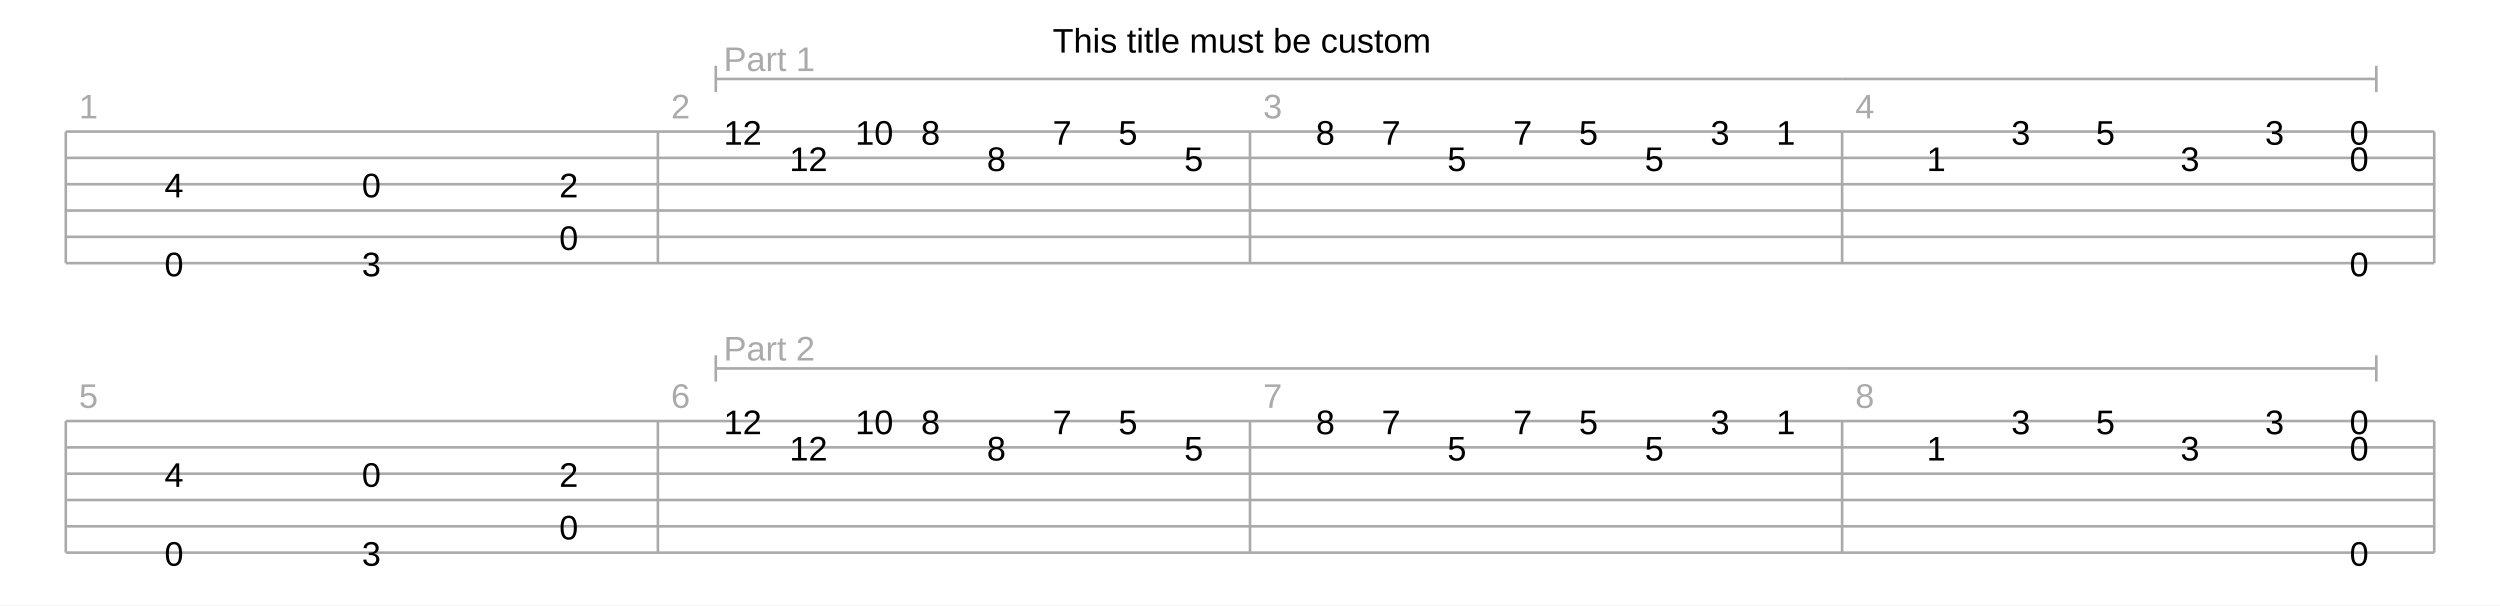
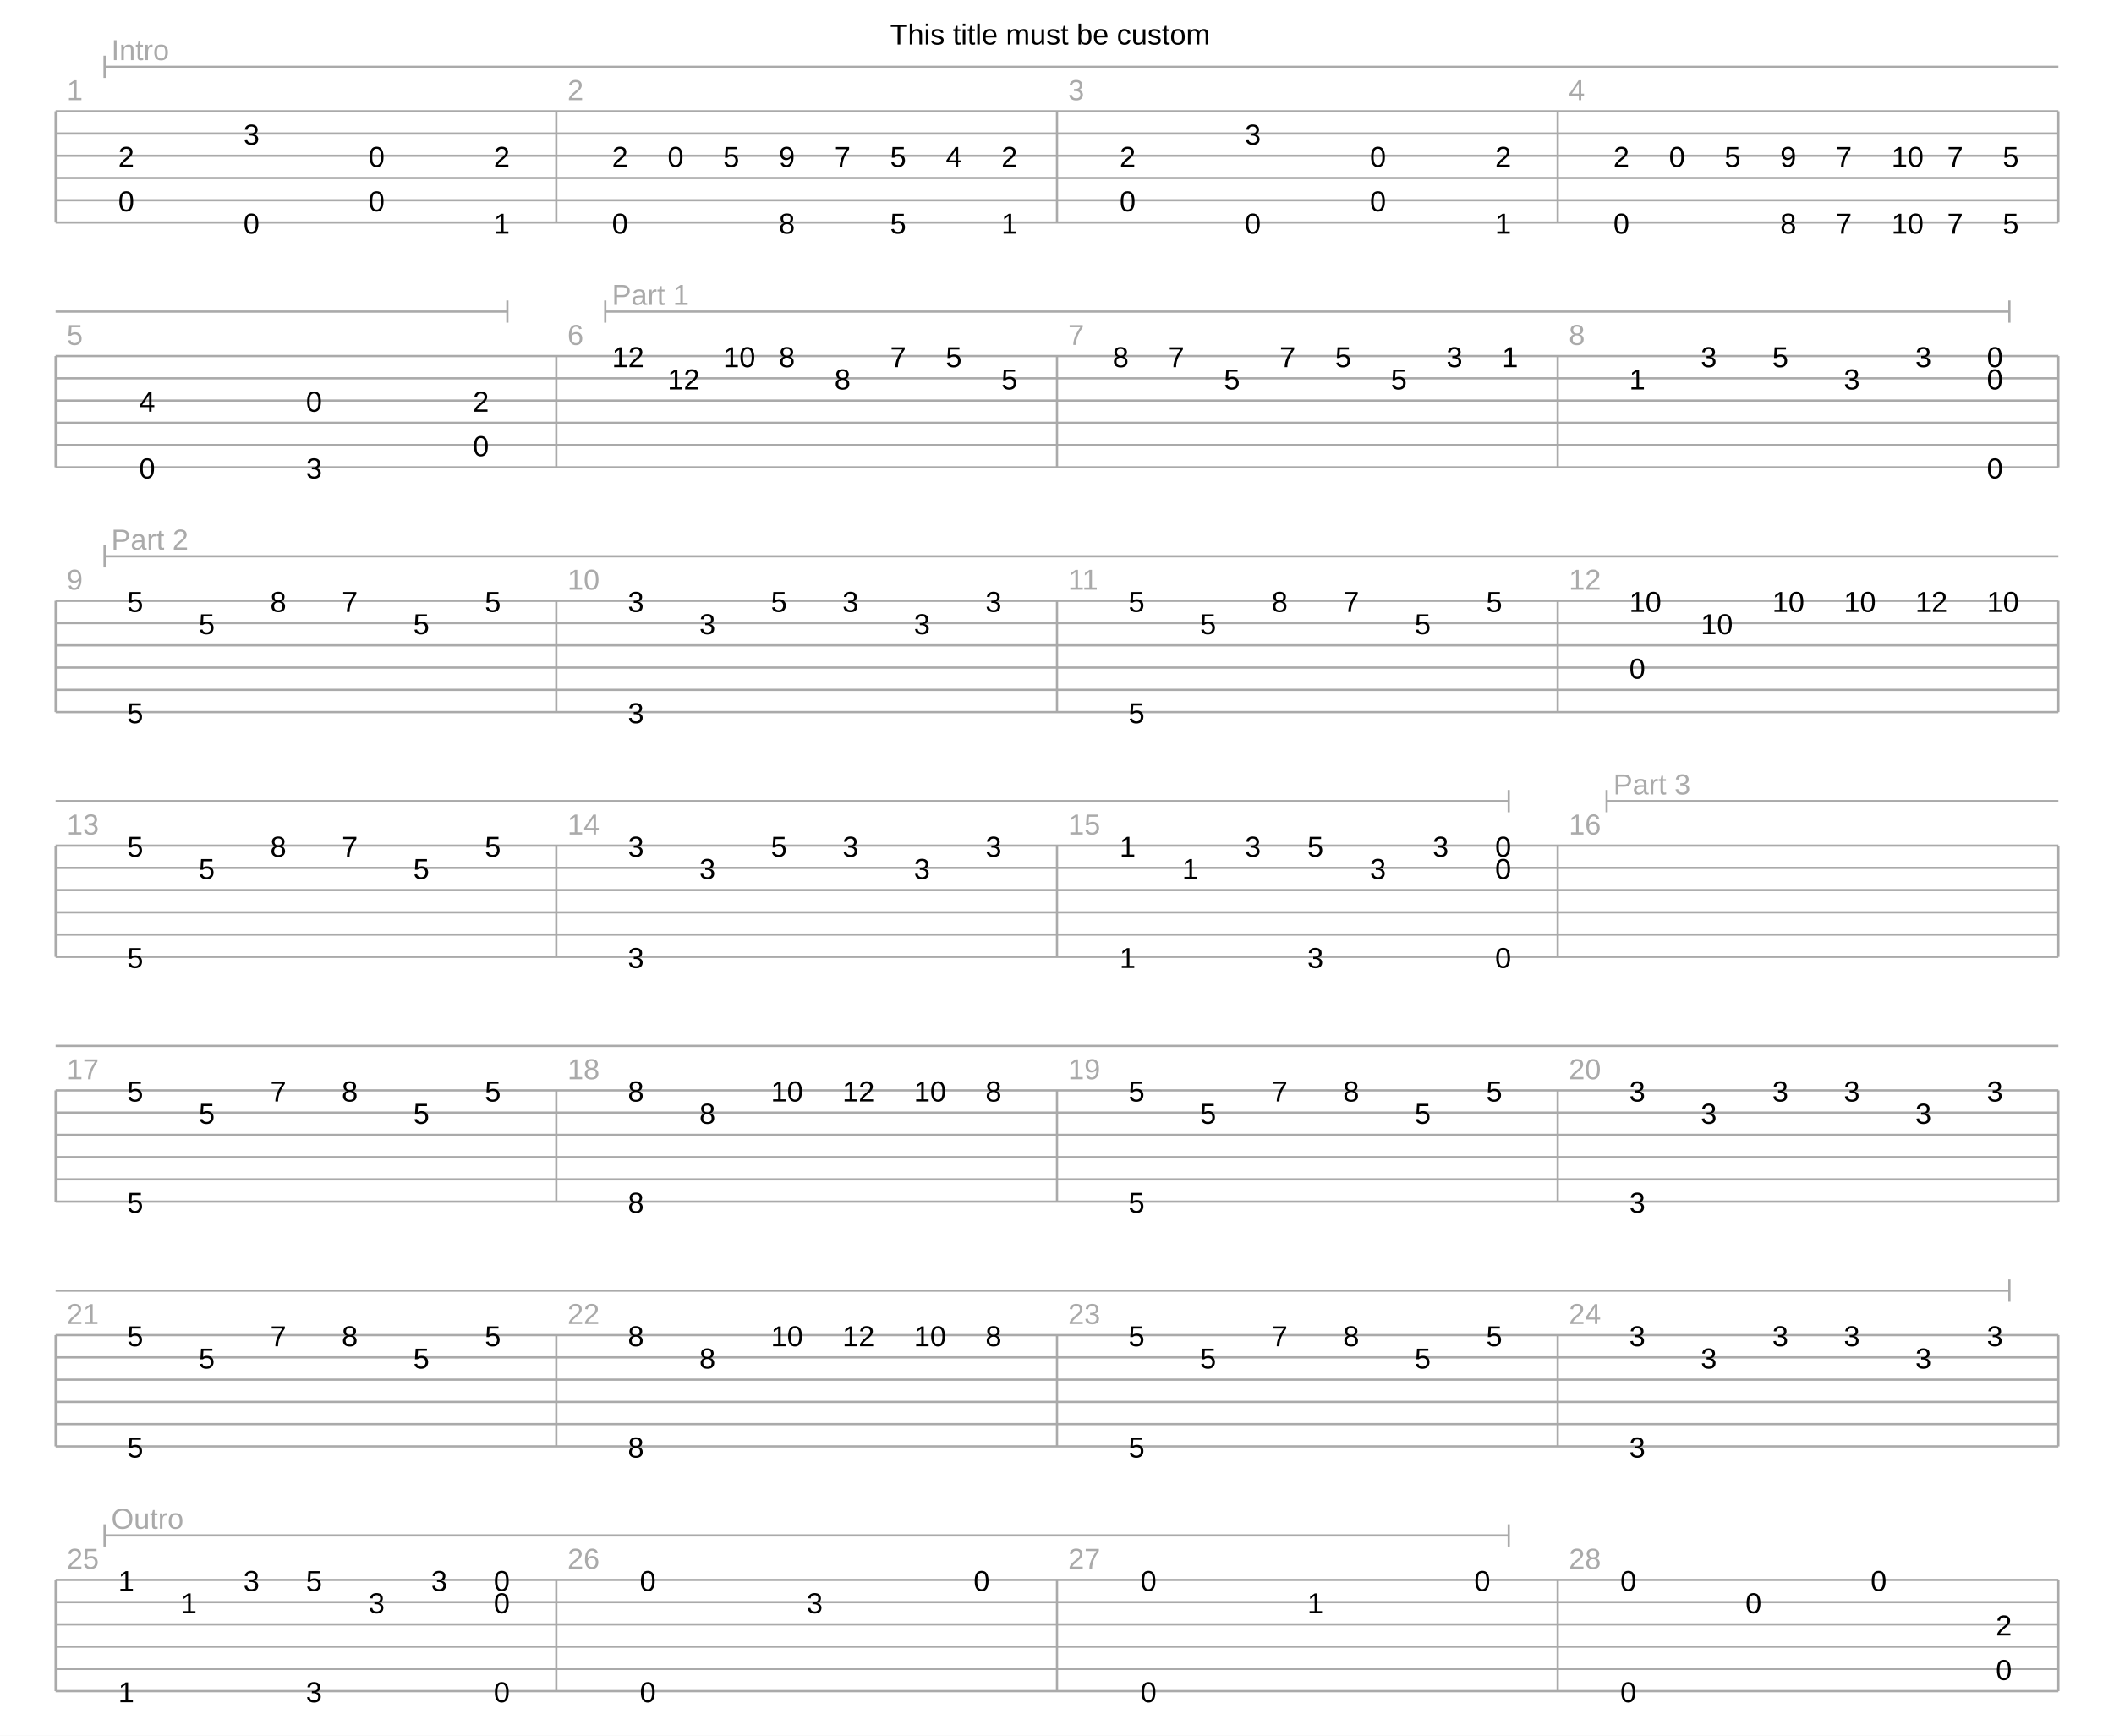
- <svg xmlns="http://www.w3.org/2000/svg" baseProfile="full" height="230" version="1.1" width="950">
+ <svg xmlns="http://www.w3.org/2000/svg" baseProfile="full" height="780" version="1.1" width="950">
  <defs />
  <rect fill="white" height="100%" width="100%" x="0" y="0" />
  <line stroke="rgb(170,170,170)" x1="25" x2="925" y1="50" y2="50" />
  <line stroke="rgb(170,170,170)" x1="25" x2="925" y1="60" y2="60" />
  <line stroke="rgb(170,170,170)" x1="25" x2="925" y1="70" y2="70" />
  <line stroke="rgb(170,170,170)" x1="25" x2="925" y1="80" y2="80" />
  <line stroke="rgb(170,170,170)" x1="25" x2="925" y1="90" y2="90" />
  <line stroke="rgb(170,170,170)" x1="25" x2="925" y1="100" y2="100" />
  <line stroke="rgb(170,170,170)" x1="25" x2="25" y1="50" y2="100" />
  <line stroke="rgb(170,170,170)" x1="250" x2="250" y1="50" y2="100" />
  <line stroke="rgb(170,170,170)" x1="475" x2="475" y1="50" y2="100" />
  <line stroke="rgb(170,170,170)" x1="700" x2="700" y1="50" y2="100" />
  <line stroke="rgb(170,170,170)" x1="925" x2="925" y1="50" y2="100" />
  <line stroke="rgb(170,170,170)" x1="25" x2="925" y1="160" y2="160" />
  <line stroke="rgb(170,170,170)" x1="25" x2="925" y1="170" y2="170" />
  <line stroke="rgb(170,170,170)" x1="25" x2="925" y1="180" y2="180" />
  <line stroke="rgb(170,170,170)" x1="25" x2="925" y1="190" y2="190" />
  <line stroke="rgb(170,170,170)" x1="25" x2="925" y1="200" y2="200" />
  <line stroke="rgb(170,170,170)" x1="25" x2="925" y1="210" y2="210" />
  <line stroke="rgb(170,170,170)" x1="25" x2="25" y1="160" y2="210" />
  <line stroke="rgb(170,170,170)" x1="250" x2="250" y1="160" y2="210" />
  <line stroke="rgb(170,170,170)" x1="475" x2="475" y1="160" y2="210" />
  <line stroke="rgb(170,170,170)" x1="700" x2="700" y1="160" y2="210" />
  <line stroke="rgb(170,170,170)" x1="925" x2="925" y1="160" y2="210" />
+   <line stroke="rgb(170,170,170)" x1="25" x2="925" y1="270" y2="270" />
+   <line stroke="rgb(170,170,170)" x1="25" x2="925" y1="280" y2="280" />
+   <line stroke="rgb(170,170,170)" x1="25" x2="925" y1="290" y2="290" />
+   <line stroke="rgb(170,170,170)" x1="25" x2="925" y1="300" y2="300" />
+   <line stroke="rgb(170,170,170)" x1="25" x2="925" y1="310" y2="310" />
+   <line stroke="rgb(170,170,170)" x1="25" x2="925" y1="320" y2="320" />
+   <line stroke="rgb(170,170,170)" x1="25" x2="25" y1="270" y2="320" />
+   <line stroke="rgb(170,170,170)" x1="250" x2="250" y1="270" y2="320" />
+   <line stroke="rgb(170,170,170)" x1="475" x2="475" y1="270" y2="320" />
+   <line stroke="rgb(170,170,170)" x1="700" x2="700" y1="270" y2="320" />
+   <line stroke="rgb(170,170,170)" x1="925" x2="925" y1="270" y2="320" />
+   <line stroke="rgb(170,170,170)" x1="25" x2="925" y1="380" y2="380" />
+   <line stroke="rgb(170,170,170)" x1="25" x2="925" y1="390" y2="390" />
+   <line stroke="rgb(170,170,170)" x1="25" x2="925" y1="400" y2="400" />
+   <line stroke="rgb(170,170,170)" x1="25" x2="925" y1="410" y2="410" />
+   <line stroke="rgb(170,170,170)" x1="25" x2="925" y1="420" y2="420" />
+   <line stroke="rgb(170,170,170)" x1="25" x2="925" y1="430" y2="430" />
+   <line stroke="rgb(170,170,170)" x1="25" x2="25" y1="380" y2="430" />
+   <line stroke="rgb(170,170,170)" x1="250" x2="250" y1="380" y2="430" />
+   <line stroke="rgb(170,170,170)" x1="475" x2="475" y1="380" y2="430" />
+   <line stroke="rgb(170,170,170)" x1="700" x2="700" y1="380" y2="430" />
+   <line stroke="rgb(170,170,170)" x1="925" x2="925" y1="380" y2="430" />
+   <line stroke="rgb(170,170,170)" x1="25" x2="925" y1="490" y2="490" />
+   <line stroke="rgb(170,170,170)" x1="25" x2="925" y1="500" y2="500" />
+   <line stroke="rgb(170,170,170)" x1="25" x2="925" y1="510" y2="510" />
+   <line stroke="rgb(170,170,170)" x1="25" x2="925" y1="520" y2="520" />
+   <line stroke="rgb(170,170,170)" x1="25" x2="925" y1="530" y2="530" />
+   <line stroke="rgb(170,170,170)" x1="25" x2="925" y1="540" y2="540" />
+   <line stroke="rgb(170,170,170)" x1="25" x2="25" y1="490" y2="540" />
+   <line stroke="rgb(170,170,170)" x1="250" x2="250" y1="490" y2="540" />
+   <line stroke="rgb(170,170,170)" x1="475" x2="475" y1="490" y2="540" />
+   <line stroke="rgb(170,170,170)" x1="700" x2="700" y1="490" y2="540" />
+   <line stroke="rgb(170,170,170)" x1="925" x2="925" y1="490" y2="540" />
+   <line stroke="rgb(170,170,170)" x1="25" x2="925" y1="600" y2="600" />
+   <line stroke="rgb(170,170,170)" x1="25" x2="925" y1="610" y2="610" />
+   <line stroke="rgb(170,170,170)" x1="25" x2="925" y1="620" y2="620" />
+   <line stroke="rgb(170,170,170)" x1="25" x2="925" y1="630" y2="630" />
+   <line stroke="rgb(170,170,170)" x1="25" x2="925" y1="640" y2="640" />
+   <line stroke="rgb(170,170,170)" x1="25" x2="925" y1="650" y2="650" />
+   <line stroke="rgb(170,170,170)" x1="25" x2="25" y1="600" y2="650" />
+   <line stroke="rgb(170,170,170)" x1="250" x2="250" y1="600" y2="650" />
+   <line stroke="rgb(170,170,170)" x1="475" x2="475" y1="600" y2="650" />
+   <line stroke="rgb(170,170,170)" x1="700" x2="700" y1="600" y2="650" />
+   <line stroke="rgb(170,170,170)" x1="925" x2="925" y1="600" y2="650" />
+   <line stroke="rgb(170,170,170)" x1="25" x2="925" y1="710" y2="710" />
+   <line stroke="rgb(170,170,170)" x1="25" x2="925" y1="720" y2="720" />
+   <line stroke="rgb(170,170,170)" x1="25" x2="925" y1="730" y2="730" />
+   <line stroke="rgb(170,170,170)" x1="25" x2="925" y1="740" y2="740" />
+   <line stroke="rgb(170,170,170)" x1="25" x2="925" y1="750" y2="750" />
+   <line stroke="rgb(170,170,170)" x1="25" x2="925" y1="760" y2="760" />
+   <line stroke="rgb(170,170,170)" x1="25" x2="25" y1="710" y2="760" />
+   <line stroke="rgb(170,170,170)" x1="250" x2="250" y1="710" y2="760" />
+   <line stroke="rgb(170,170,170)" x1="475" x2="475" y1="710" y2="760" />
+   <line stroke="rgb(170,170,170)" x1="700" x2="700" y1="710" y2="760" />
+   <line stroke="rgb(170,170,170)" x1="925" x2="925" y1="710" y2="760" />
  <text fill="rgb(170,170,170)" style="font-size:13px; font-family:Arial" x="30" y="45">1</text>
  <text fill="rgb(170,170,170)" style="font-size:13px; font-family:Arial" x="255" y="45">2</text>
  <text fill="rgb(170,170,170)" style="font-size:13px; font-family:Arial" x="480" y="45">3</text>
  <text fill="rgb(170,170,170)" style="font-size:13px; font-family:Arial" x="705" y="45">4</text>
  <text fill="rgb(170,170,170)" style="font-size:13px; font-family:Arial" x="30" y="155">5</text>
  <text fill="rgb(170,170,170)" style="font-size:13px; font-family:Arial" x="255" y="155">6</text>
  <text fill="rgb(170,170,170)" style="font-size:13px; font-family:Arial" x="480" y="155">7</text>
  <text fill="rgb(170,170,170)" style="font-size:13px; font-family:Arial" x="705" y="155">8</text>
-   <text fill="black" style="font-size:13px; font-family:Arial" x="62.5" y="75">4</text>
-   <text fill="black" style="font-size:13px; font-family:Arial" x="62.5" y="105">0</text>
-   <text fill="black" style="font-size:13px; font-family:Arial" x="137.5" y="75">0</text>
-   <text fill="black" style="font-size:13px; font-family:Arial" x="137.5" y="105">3</text>
-   <text fill="black" style="font-size:13px; font-family:Arial" x="212.5" y="75">2</text>
-   <text fill="black" style="font-size:13px; font-family:Arial" x="212.5" y="95">0</text>
-   <text fill="black" style="font-size:13px; font-family:Arial" x="275.0" y="55">12</text>
-   <text fill="black" style="font-size:13px; font-family:Arial" x="300.0" y="65">12</text>
-   <text fill="black" style="font-size:13px; font-family:Arial" x="325.0" y="55">10</text>
-   <text fill="black" style="font-size:13px; font-family:Arial" x="350.0" y="55">8</text>
-   <text fill="black" style="font-size:13px; font-family:Arial" x="375.0" y="65">8</text>
-   <text fill="black" style="font-size:13px; font-family:Arial" x="400.0" y="55">7</text>
-   <text fill="black" style="font-size:13px; font-family:Arial" x="425.0" y="55">5</text>
-   <text fill="black" style="font-size:13px; font-family:Arial" x="450.0" y="65">5</text>
-   <text fill="black" style="font-size:13px; font-family:Arial" x="500.0" y="55">8</text>
-   <text fill="black" style="font-size:13px; font-family:Arial" x="525.0" y="55">7</text>
-   <text fill="black" style="font-size:13px; font-family:Arial" x="550.0" y="65">5</text>
-   <text fill="black" style="font-size:13px; font-family:Arial" x="575.0" y="55">7</text>
-   <text fill="black" style="font-size:13px; font-family:Arial" x="600.0" y="55">5</text>
-   <text fill="black" style="font-size:13px; font-family:Arial" x="625.0" y="65">5</text>
-   <text fill="black" style="font-size:13px; font-family:Arial" x="650.0" y="55">3</text>
-   <text fill="black" style="font-size:13px; font-family:Arial" x="675.0" y="55">1</text>
-   <text fill="black" style="font-size:13px; font-family:Arial" x="732.143" y="65">1</text>
-   <text fill="black" style="font-size:13px; font-family:Arial" x="764.286" y="55">3</text>
-   <text fill="black" style="font-size:13px; font-family:Arial" x="796.429" y="55">5</text>
-   <text fill="black" style="font-size:13px; font-family:Arial" x="828.571" y="65">3</text>
-   <text fill="black" style="font-size:13px; font-family:Arial" x="860.714" y="55">3</text>
-   <text fill="black" style="font-size:13px; font-family:Arial" x="892.857" y="55">0</text>
-   <text fill="black" style="font-size:13px; font-family:Arial" x="892.857" y="65">0</text>
-   <text fill="black" style="font-size:13px; font-family:Arial" x="892.857" y="105">0</text>
+   <text fill="rgb(170,170,170)" style="font-size:13px; font-family:Arial" x="30" y="265">9</text>
+   <text fill="rgb(170,170,170)" style="font-size:13px; font-family:Arial" x="255" y="265">10</text>
+   <text fill="rgb(170,170,170)" style="font-size:13px; font-family:Arial" x="480" y="265">11</text>
+   <text fill="rgb(170,170,170)" style="font-size:13px; font-family:Arial" x="705" y="265">12</text>
+   <text fill="rgb(170,170,170)" style="font-size:13px; font-family:Arial" x="30" y="375">13</text>
+   <text fill="rgb(170,170,170)" style="font-size:13px; font-family:Arial" x="255" y="375">14</text>
+   <text fill="rgb(170,170,170)" style="font-size:13px; font-family:Arial" x="480" y="375">15</text>
+   <text fill="rgb(170,170,170)" style="font-size:13px; font-family:Arial" x="705" y="375">16</text>
+   <text fill="rgb(170,170,170)" style="font-size:13px; font-family:Arial" x="30" y="485">17</text>
+   <text fill="rgb(170,170,170)" style="font-size:13px; font-family:Arial" x="255" y="485">18</text>
+   <text fill="rgb(170,170,170)" style="font-size:13px; font-family:Arial" x="480" y="485">19</text>
+   <text fill="rgb(170,170,170)" style="font-size:13px; font-family:Arial" x="705" y="485">20</text>
+   <text fill="rgb(170,170,170)" style="font-size:13px; font-family:Arial" x="30" y="595">21</text>
+   <text fill="rgb(170,170,170)" style="font-size:13px; font-family:Arial" x="255" y="595">22</text>
+   <text fill="rgb(170,170,170)" style="font-size:13px; font-family:Arial" x="480" y="595">23</text>
+   <text fill="rgb(170,170,170)" style="font-size:13px; font-family:Arial" x="705" y="595">24</text>
+   <text fill="rgb(170,170,170)" style="font-size:13px; font-family:Arial" x="30" y="705">25</text>
+   <text fill="rgb(170,170,170)" style="font-size:13px; font-family:Arial" x="255" y="705">26</text>
+   <text fill="rgb(170,170,170)" style="font-size:13px; font-family:Arial" x="480" y="705">27</text>
+   <text fill="rgb(170,170,170)" style="font-size:13px; font-family:Arial" x="705" y="705">28</text>
+   <text fill="black" style="font-size:13px; font-family:Arial" x="53.125" y="95">0</text>
+   <text fill="black" style="font-size:13px; font-family:Arial" x="53.125" y="75">2</text>
+   <text fill="black" style="font-size:13px; font-family:Arial" x="109.375" y="65">3</text>
+   <text fill="black" style="font-size:13px; font-family:Arial" x="109.375" y="105">0</text>
+   <text fill="black" style="font-size:13px; font-family:Arial" x="165.625" y="75">0</text>
+   <text fill="black" style="font-size:13px; font-family:Arial" x="165.625" y="95">0</text>
+   <text fill="black" style="font-size:13px; font-family:Arial" x="221.875" y="75">2</text>
+   <text fill="black" style="font-size:13px; font-family:Arial" x="221.875" y="105">1</text>
+   <text fill="black" style="font-size:13px; font-family:Arial" x="275.0" y="75">2</text>
+   <text fill="black" style="font-size:13px; font-family:Arial" x="275.0" y="105">0</text>
+   <text fill="black" style="font-size:13px; font-family:Arial" x="300.0" y="75">0</text>
+   <text fill="black" style="font-size:13px; font-family:Arial" x="325.0" y="75">5</text>
+   <text fill="black" style="font-size:13px; font-family:Arial" x="350.0" y="75">9</text>
+   <text fill="black" style="font-size:13px; font-family:Arial" x="350.0" y="105">8</text>
+   <text fill="black" style="font-size:13px; font-family:Arial" x="375.0" y="75">7</text>
+   <text fill="black" style="font-size:13px; font-family:Arial" x="400.0" y="75">5</text>
+   <text fill="black" style="font-size:13px; font-family:Arial" x="400.0" y="105">5</text>
+   <text fill="black" style="font-size:13px; font-family:Arial" x="425.0" y="75">4</text>
+   <text fill="black" style="font-size:13px; font-family:Arial" x="450.0" y="75">2</text>
+   <text fill="black" style="font-size:13px; font-family:Arial" x="450.0" y="105">1</text>
+   <text fill="black" style="font-size:13px; font-family:Arial" x="503.125" y="95">0</text>
+   <text fill="black" style="font-size:13px; font-family:Arial" x="503.125" y="75">2</text>
+   <text fill="black" style="font-size:13px; font-family:Arial" x="559.375" y="65">3</text>
+   <text fill="black" style="font-size:13px; font-family:Arial" x="559.375" y="105">0</text>
+   <text fill="black" style="font-size:13px; font-family:Arial" x="615.625" y="75">0</text>
+   <text fill="black" style="font-size:13px; font-family:Arial" x="615.625" y="95">0</text>
+   <text fill="black" style="font-size:13px; font-family:Arial" x="671.875" y="75">2</text>
+   <text fill="black" style="font-size:13px; font-family:Arial" x="671.875" y="105">1</text>
+   <text fill="black" style="font-size:13px; font-family:Arial" x="725.0" y="75">2</text>
+   <text fill="black" style="font-size:13px; font-family:Arial" x="725.0" y="105">0</text>
+   <text fill="black" style="font-size:13px; font-family:Arial" x="750.0" y="75">0</text>
+   <text fill="black" style="font-size:13px; font-family:Arial" x="775.0" y="75">5</text>
+   <text fill="black" style="font-size:13px; font-family:Arial" x="800.0" y="75">9</text>
+   <text fill="black" style="font-size:13px; font-family:Arial" x="800.0" y="105">8</text>
+   <text fill="black" style="font-size:13px; font-family:Arial" x="825.0" y="75">7</text>
+   <text fill="black" style="font-size:13px; font-family:Arial" x="825.0" y="105">7</text>
+   <text fill="black" style="font-size:13px; font-family:Arial" x="850.0" y="75">10</text>
+   <text fill="black" style="font-size:13px; font-family:Arial" x="850.0" y="105">10</text>
+   <text fill="black" style="font-size:13px; font-family:Arial" x="875.0" y="75">7</text>
+   <text fill="black" style="font-size:13px; font-family:Arial" x="875.0" y="105">7</text>
+   <text fill="black" style="font-size:13px; font-family:Arial" x="900.0" y="75">5</text>
+   <text fill="black" style="font-size:13px; font-family:Arial" x="900.0" y="105">5</text>
  <text fill="black" style="font-size:13px; font-family:Arial" x="62.5" y="185">4</text>
  <text fill="black" style="font-size:13px; font-family:Arial" x="62.5" y="215">0</text>
  <text fill="black" style="font-size:13px; font-family:Arial" x="137.5" y="185">0</text>
  <text fill="black" style="font-size:13px; font-family:Arial" x="137.5" y="215">3</text>
  <text fill="black" style="font-size:13px; font-family:Arial" x="212.5" y="185">2</text>
  <text fill="black" style="font-size:13px; font-family:Arial" x="212.5" y="205">0</text>
  <text fill="black" style="font-size:13px; font-family:Arial" x="275.0" y="165">12</text>
  <text fill="black" style="font-size:13px; font-family:Arial" x="300.0" y="175">12</text>
  <text fill="black" style="font-size:13px; font-family:Arial" x="325.0" y="165">10</text>
  <text fill="black" style="font-size:13px; font-family:Arial" x="350.0" y="165">8</text>
  <text fill="black" style="font-size:13px; font-family:Arial" x="375.0" y="175">8</text>
  <text fill="black" style="font-size:13px; font-family:Arial" x="400.0" y="165">7</text>
  <text fill="black" style="font-size:13px; font-family:Arial" x="425.0" y="165">5</text>
  <text fill="black" style="font-size:13px; font-family:Arial" x="450.0" y="175">5</text>
  <text fill="black" style="font-size:13px; font-family:Arial" x="500.0" y="165">8</text>
  <text fill="black" style="font-size:13px; font-family:Arial" x="525.0" y="165">7</text>
  <text fill="black" style="font-size:13px; font-family:Arial" x="550.0" y="175">5</text>
  <text fill="black" style="font-size:13px; font-family:Arial" x="575.0" y="165">7</text>
  <text fill="black" style="font-size:13px; font-family:Arial" x="600.0" y="165">5</text>
  <text fill="black" style="font-size:13px; font-family:Arial" x="625.0" y="175">5</text>
  <text fill="black" style="font-size:13px; font-family:Arial" x="650.0" y="165">3</text>
  <text fill="black" style="font-size:13px; font-family:Arial" x="675.0" y="165">1</text>
  <text fill="black" style="font-size:13px; font-family:Arial" x="732.143" y="175">1</text>
  <text fill="black" style="font-size:13px; font-family:Arial" x="764.286" y="165">3</text>
  <text fill="black" style="font-size:13px; font-family:Arial" x="796.429" y="165">5</text>
  <text fill="black" style="font-size:13px; font-family:Arial" x="828.571" y="175">3</text>
  <text fill="black" style="font-size:13px; font-family:Arial" x="860.714" y="165">3</text>
  <text fill="black" style="font-size:13px; font-family:Arial" x="892.857" y="165">0</text>
  <text fill="black" style="font-size:13px; font-family:Arial" x="892.857" y="175">0</text>
  <text fill="black" style="font-size:13px; font-family:Arial" x="892.857" y="215">0</text>
+   <text fill="black" style="font-size:13px; font-family:Arial" x="57.143" y="275">5</text>
+   <text fill="black" style="font-size:13px; font-family:Arial" x="57.143" y="325">5</text>
+   <text fill="black" style="font-size:13px; font-family:Arial" x="89.286" y="285">5</text>
+   <text fill="black" style="font-size:13px; font-family:Arial" x="121.429" y="275">8</text>
+   <text fill="black" style="font-size:13px; font-family:Arial" x="153.571" y="275">7</text>
+   <text fill="black" style="font-size:13px; font-family:Arial" x="185.714" y="285">5</text>
+   <text fill="black" style="font-size:13px; font-family:Arial" x="217.857" y="275">5</text>
+   <text fill="black" style="font-size:13px; font-family:Arial" x="282.143" y="275">3</text>
+   <text fill="black" style="font-size:13px; font-family:Arial" x="282.143" y="325">3</text>
+   <text fill="black" style="font-size:13px; font-family:Arial" x="314.286" y="285">3</text>
+   <text fill="black" style="font-size:13px; font-family:Arial" x="346.429" y="275">5</text>
+   <text fill="black" style="font-size:13px; font-family:Arial" x="378.571" y="275">3</text>
+   <text fill="black" style="font-size:13px; font-family:Arial" x="410.714" y="285">3</text>
+   <text fill="black" style="font-size:13px; font-family:Arial" x="442.857" y="275">3</text>
+   <text fill="black" style="font-size:13px; font-family:Arial" x="507.143" y="275">5</text>
+   <text fill="black" style="font-size:13px; font-family:Arial" x="507.143" y="325">5</text>
+   <text fill="black" style="font-size:13px; font-family:Arial" x="539.286" y="285">5</text>
+   <text fill="black" style="font-size:13px; font-family:Arial" x="571.429" y="275">8</text>
+   <text fill="black" style="font-size:13px; font-family:Arial" x="603.571" y="275">7</text>
+   <text fill="black" style="font-size:13px; font-family:Arial" x="635.714" y="285">5</text>
+   <text fill="black" style="font-size:13px; font-family:Arial" x="667.857" y="275">5</text>
+   <text fill="black" style="font-size:13px; font-family:Arial" x="732.143" y="275">10</text>
+   <text fill="black" style="font-size:13px; font-family:Arial" x="732.143" y="305">0</text>
+   <text fill="black" style="font-size:13px; font-family:Arial" x="764.286" y="285">10</text>
+   <text fill="black" style="font-size:13px; font-family:Arial" x="796.429" y="275">10</text>
+   <text fill="black" style="font-size:13px; font-family:Arial" x="828.571" y="275">10</text>
+   <text fill="black" style="font-size:13px; font-family:Arial" x="860.714" y="275">12</text>
+   <text fill="black" style="font-size:13px; font-family:Arial" x="892.857" y="275">10</text>
+   <text fill="black" style="font-size:13px; font-family:Arial" x="57.143" y="385">5</text>
+   <text fill="black" style="font-size:13px; font-family:Arial" x="57.143" y="435">5</text>
+   <text fill="black" style="font-size:13px; font-family:Arial" x="89.286" y="395">5</text>
+   <text fill="black" style="font-size:13px; font-family:Arial" x="121.429" y="385">8</text>
+   <text fill="black" style="font-size:13px; font-family:Arial" x="153.571" y="385">7</text>
+   <text fill="black" style="font-size:13px; font-family:Arial" x="185.714" y="395">5</text>
+   <text fill="black" style="font-size:13px; font-family:Arial" x="217.857" y="385">5</text>
+   <text fill="black" style="font-size:13px; font-family:Arial" x="282.143" y="385">3</text>
+   <text fill="black" style="font-size:13px; font-family:Arial" x="282.143" y="435">3</text>
+   <text fill="black" style="font-size:13px; font-family:Arial" x="314.286" y="395">3</text>
+   <text fill="black" style="font-size:13px; font-family:Arial" x="346.429" y="385">5</text>
+   <text fill="black" style="font-size:13px; font-family:Arial" x="378.571" y="385">3</text>
+   <text fill="black" style="font-size:13px; font-family:Arial" x="410.714" y="395">3</text>
+   <text fill="black" style="font-size:13px; font-family:Arial" x="442.857" y="385">3</text>
+   <text fill="black" style="font-size:13px; font-family:Arial" x="503.125" y="385">1</text>
+   <text fill="black" style="font-size:13px; font-family:Arial" x="503.125" y="435">1</text>
+   <text fill="black" style="font-size:13px; font-family:Arial" x="531.25" y="395">1</text>
+   <text fill="black" style="font-size:13px; font-family:Arial" x="559.375" y="385">3</text>
+   <text fill="black" style="font-size:13px; font-family:Arial" x="587.5" y="435">3</text>
+   <text fill="black" style="font-size:13px; font-family:Arial" x="587.5" y="385">5</text>
+   <text fill="black" style="font-size:13px; font-family:Arial" x="615.625" y="395">3</text>
+   <text fill="black" style="font-size:13px; font-family:Arial" x="643.75" y="385">3</text>
+   <text fill="black" style="font-size:13px; font-family:Arial" x="671.875" y="385">0</text>
+   <text fill="black" style="font-size:13px; font-family:Arial" x="671.875" y="395">0</text>
+   <text fill="black" style="font-size:13px; font-family:Arial" x="671.875" y="435">0</text>
+   <text fill="black" style="font-size:13px; font-family:Arial" x="57.143" y="495">5</text>
+   <text fill="black" style="font-size:13px; font-family:Arial" x="57.143" y="545">5</text>
+   <text fill="black" style="font-size:13px; font-family:Arial" x="89.286" y="505">5</text>
+   <text fill="black" style="font-size:13px; font-family:Arial" x="121.429" y="495">7</text>
+   <text fill="black" style="font-size:13px; font-family:Arial" x="153.571" y="495">8</text>
+   <text fill="black" style="font-size:13px; font-family:Arial" x="185.714" y="505">5</text>
+   <text fill="black" style="font-size:13px; font-family:Arial" x="217.857" y="495">5</text>
+   <text fill="black" style="font-size:13px; font-family:Arial" x="282.143" y="495">8</text>
+   <text fill="black" style="font-size:13px; font-family:Arial" x="282.143" y="545">8</text>
+   <text fill="black" style="font-size:13px; font-family:Arial" x="314.286" y="505">8</text>
+   <text fill="black" style="font-size:13px; font-family:Arial" x="346.429" y="495">10</text>
+   <text fill="black" style="font-size:13px; font-family:Arial" x="378.571" y="495">12</text>
+   <text fill="black" style="font-size:13px; font-family:Arial" x="410.714" y="495">10</text>
+   <text fill="black" style="font-size:13px; font-family:Arial" x="442.857" y="495">8</text>
+   <text fill="black" style="font-size:13px; font-family:Arial" x="507.143" y="495">5</text>
+   <text fill="black" style="font-size:13px; font-family:Arial" x="507.143" y="545">5</text>
+   <text fill="black" style="font-size:13px; font-family:Arial" x="539.286" y="505">5</text>
+   <text fill="black" style="font-size:13px; font-family:Arial" x="571.429" y="495">7</text>
+   <text fill="black" style="font-size:13px; font-family:Arial" x="603.571" y="495">8</text>
+   <text fill="black" style="font-size:13px; font-family:Arial" x="635.714" y="505">5</text>
+   <text fill="black" style="font-size:13px; font-family:Arial" x="667.857" y="495">5</text>
+   <text fill="black" style="font-size:13px; font-family:Arial" x="732.143" y="495">3</text>
+   <text fill="black" style="font-size:13px; font-family:Arial" x="732.143" y="545">3</text>
+   <text fill="black" style="font-size:13px; font-family:Arial" x="764.286" y="505">3</text>
+   <text fill="black" style="font-size:13px; font-family:Arial" x="796.429" y="495">3</text>
+   <text fill="black" style="font-size:13px; font-family:Arial" x="828.571" y="495">3</text>
+   <text fill="black" style="font-size:13px; font-family:Arial" x="860.714" y="505">3</text>
+   <text fill="black" style="font-size:13px; font-family:Arial" x="892.857" y="495">3</text>
+   <text fill="black" style="font-size:13px; font-family:Arial" x="57.143" y="605">5</text>
+   <text fill="black" style="font-size:13px; font-family:Arial" x="57.143" y="655">5</text>
+   <text fill="black" style="font-size:13px; font-family:Arial" x="89.286" y="615">5</text>
+   <text fill="black" style="font-size:13px; font-family:Arial" x="121.429" y="605">7</text>
+   <text fill="black" style="font-size:13px; font-family:Arial" x="153.571" y="605">8</text>
+   <text fill="black" style="font-size:13px; font-family:Arial" x="185.714" y="615">5</text>
+   <text fill="black" style="font-size:13px; font-family:Arial" x="217.857" y="605">5</text>
+   <text fill="black" style="font-size:13px; font-family:Arial" x="282.143" y="605">8</text>
+   <text fill="black" style="font-size:13px; font-family:Arial" x="282.143" y="655">8</text>
+   <text fill="black" style="font-size:13px; font-family:Arial" x="314.286" y="615">8</text>
+   <text fill="black" style="font-size:13px; font-family:Arial" x="346.429" y="605">10</text>
+   <text fill="black" style="font-size:13px; font-family:Arial" x="378.571" y="605">12</text>
+   <text fill="black" style="font-size:13px; font-family:Arial" x="410.714" y="605">10</text>
+   <text fill="black" style="font-size:13px; font-family:Arial" x="442.857" y="605">8</text>
+   <text fill="black" style="font-size:13px; font-family:Arial" x="507.143" y="605">5</text>
+   <text fill="black" style="font-size:13px; font-family:Arial" x="507.143" y="655">5</text>
+   <text fill="black" style="font-size:13px; font-family:Arial" x="539.286" y="615">5</text>
+   <text fill="black" style="font-size:13px; font-family:Arial" x="571.429" y="605">7</text>
+   <text fill="black" style="font-size:13px; font-family:Arial" x="603.571" y="605">8</text>
+   <text fill="black" style="font-size:13px; font-family:Arial" x="635.714" y="615">5</text>
+   <text fill="black" style="font-size:13px; font-family:Arial" x="667.857" y="605">5</text>
+   <text fill="black" style="font-size:13px; font-family:Arial" x="732.143" y="605">3</text>
+   <text fill="black" style="font-size:13px; font-family:Arial" x="732.143" y="655">3</text>
+   <text fill="black" style="font-size:13px; font-family:Arial" x="764.286" y="615">3</text>
+   <text fill="black" style="font-size:13px; font-family:Arial" x="796.429" y="605">3</text>
+   <text fill="black" style="font-size:13px; font-family:Arial" x="828.571" y="605">3</text>
+   <text fill="black" style="font-size:13px; font-family:Arial" x="860.714" y="615">3</text>
+   <text fill="black" style="font-size:13px; font-family:Arial" x="892.857" y="605">3</text>
+   <text fill="black" style="font-size:13px; font-family:Arial" x="53.125" y="715">1</text>
+   <text fill="black" style="font-size:13px; font-family:Arial" x="53.125" y="765">1</text>
+   <text fill="black" style="font-size:13px; font-family:Arial" x="81.25" y="725">1</text>
+   <text fill="black" style="font-size:13px; font-family:Arial" x="109.375" y="715">3</text>
+   <text fill="black" style="font-size:13px; font-family:Arial" x="137.5" y="765">3</text>
+   <text fill="black" style="font-size:13px; font-family:Arial" x="137.5" y="715">5</text>
+   <text fill="black" style="font-size:13px; font-family:Arial" x="165.625" y="725">3</text>
+   <text fill="black" style="font-size:13px; font-family:Arial" x="193.75" y="715">3</text>
+   <text fill="black" style="font-size:13px; font-family:Arial" x="221.875" y="715">0</text>
+   <text fill="black" style="font-size:13px; font-family:Arial" x="221.875" y="725">0</text>
+   <text fill="black" style="font-size:13px; font-family:Arial" x="221.875" y="765">0</text>
+   <text fill="black" style="font-size:13px; font-family:Arial" x="287.5" y="715">0</text>
+   <text fill="black" style="font-size:13px; font-family:Arial" x="287.5" y="765">0</text>
+   <text fill="black" style="font-size:13px; font-family:Arial" x="362.5" y="725">3</text>
+   <text fill="black" style="font-size:13px; font-family:Arial" x="437.5" y="715">0</text>
+   <text fill="black" style="font-size:13px; font-family:Arial" x="512.5" y="715">0</text>
+   <text fill="black" style="font-size:13px; font-family:Arial" x="512.5" y="765">0</text>
+   <text fill="black" style="font-size:13px; font-family:Arial" x="587.5" y="725">1</text>
+   <text fill="black" style="font-size:13px; font-family:Arial" x="662.5" y="715">0</text>
+   <text fill="black" style="font-size:13px; font-family:Arial" x="728.125" y="715">0</text>
+   <text fill="black" style="font-size:13px; font-family:Arial" x="728.125" y="765">0</text>
+   <text fill="black" style="font-size:13px; font-family:Arial" x="784.375" y="725">0</text>
+   <text fill="black" style="font-size:13px; font-family:Arial" x="840.625" y="715">0</text>
+   <text fill="black" style="font-size:13px; font-family:Arial" x="896.875" y="755">0</text>
+   <text fill="black" style="font-size:13px; font-family:Arial" x="896.875" y="735">2</text>
  <text fill="black" style="font-size:13px; font-family:Arial" x="400" y="20">This title must be custom</text>
-   <text fill="rgb(170,170,170)" style="font-size:13px; font-family:Arial" x="275" y="27"> Part 1
- </text>
-   <text fill="rgb(170,170,170)" style="font-size:13px; font-family:Arial" x="725" y="27">
- </text>
-   <text fill="rgb(170,170,170)" style="font-size:13px; font-family:Arial" x="275" y="137"> Part 2
- </text>
-   <line stroke="rgb(170,170,170)" x1="272" x2="475" y1="30" y2="30" />
-   <line stroke="rgb(170,170,170)" x1="272" x2="272" y1="25" y2="35" />
+   <text fill="rgb(170,170,170)" style="font-size:13px; font-family:Arial" x="50" y="27"> Intro
+ </text>
+   <text fill="rgb(170,170,170)" style="font-size:13px; font-family:Arial" x="50" y="137">
+ </text>
+   <text fill="rgb(170,170,170)" style="font-size:13px; font-family:Arial" x="275" y="137"> Part 1
+ </text>
+   <text fill="rgb(170,170,170)" style="font-size:13px; font-family:Arial" x="725" y="137">
+ </text>
+   <text fill="rgb(170,170,170)" style="font-size:13px; font-family:Arial" x="50" y="247"> Part 2
+ </text>
+   <text fill="rgb(170,170,170)" style="font-size:13px; font-family:Arial" x="500" y="357">
+ </text>
+   <text fill="rgb(170,170,170)" style="font-size:13px; font-family:Arial" x="725" y="357"> Part 3
+ </text>
+   <text fill="rgb(170,170,170)" style="font-size:13px; font-family:Arial" x="725" y="577">
+ </text>
+   <text fill="rgb(170,170,170)" style="font-size:13px; font-family:Arial" x="50" y="687"> Outro
+ </text>
+   <line stroke="rgb(170,170,170)" x1="47" x2="250" y1="30" y2="30" />
+   <line stroke="rgb(170,170,170)" x1="47" x2="47" y1="25" y2="35" />
+   <line stroke="rgb(170,170,170)" x1="250" x2="475" y1="30" y2="30" />
  <line stroke="rgb(170,170,170)" x1="475" x2="700" y1="30" y2="30" />
-   <line stroke="rgb(170,170,170)" x1="700" x2="903" y1="30" y2="30" />
-   <line stroke="rgb(170,170,170)" x1="903" x2="903" y1="25" y2="35" />
+   <line stroke="rgb(170,170,170)" x1="700" x2="925" y1="30" y2="30" />
+   <line stroke="rgb(170,170,170)" x1="25" x2="228" y1="140" y2="140" />
+   <line stroke="rgb(170,170,170)" x1="228" x2="228" y1="135" y2="145" />
  <line stroke="rgb(170,170,170)" x1="272" x2="475" y1="140" y2="140" />
  <line stroke="rgb(170,170,170)" x1="272" x2="272" y1="135" y2="145" />
  <line stroke="rgb(170,170,170)" x1="475" x2="700" y1="140" y2="140" />
  <line stroke="rgb(170,170,170)" x1="700" x2="903" y1="140" y2="140" />
  <line stroke="rgb(170,170,170)" x1="903" x2="903" y1="135" y2="145" />
+   <line stroke="rgb(170,170,170)" x1="47" x2="250" y1="250" y2="250" />
+   <line stroke="rgb(170,170,170)" x1="47" x2="47" y1="245" y2="255" />
+   <line stroke="rgb(170,170,170)" x1="250" x2="475" y1="250" y2="250" />
+   <line stroke="rgb(170,170,170)" x1="475" x2="700" y1="250" y2="250" />
+   <line stroke="rgb(170,170,170)" x1="700" x2="925" y1="250" y2="250" />
+   <line stroke="rgb(170,170,170)" x1="25" x2="250" y1="360" y2="360" />
+   <line stroke="rgb(170,170,170)" x1="250" x2="475" y1="360" y2="360" />
+   <line stroke="rgb(170,170,170)" x1="475" x2="678" y1="360" y2="360" />
+   <line stroke="rgb(170,170,170)" x1="678" x2="678" y1="355" y2="365" />
+   <line stroke="rgb(170,170,170)" x1="722" x2="925" y1="360" y2="360" />
+   <line stroke="rgb(170,170,170)" x1="722" x2="722" y1="355" y2="365" />
+   <line stroke="rgb(170,170,170)" x1="25" x2="250" y1="470" y2="470" />
+   <line stroke="rgb(170,170,170)" x1="250" x2="475" y1="470" y2="470" />
+   <line stroke="rgb(170,170,170)" x1="475" x2="700" y1="470" y2="470" />
+   <line stroke="rgb(170,170,170)" x1="700" x2="925" y1="470" y2="470" />
+   <line stroke="rgb(170,170,170)" x1="25" x2="250" y1="580" y2="580" />
+   <line stroke="rgb(170,170,170)" x1="250" x2="475" y1="580" y2="580" />
+   <line stroke="rgb(170,170,170)" x1="475" x2="700" y1="580" y2="580" />
+   <line stroke="rgb(170,170,170)" x1="700" x2="903" y1="580" y2="580" />
+   <line stroke="rgb(170,170,170)" x1="903" x2="903" y1="575" y2="585" />
+   <line stroke="rgb(170,170,170)" x1="47" x2="250" y1="690" y2="690" />
+   <line stroke="rgb(170,170,170)" x1="47" x2="47" y1="685" y2="695" />
+   <line stroke="rgb(170,170,170)" x1="250" x2="475" y1="690" y2="690" />
+   <line stroke="rgb(170,170,170)" x1="475" x2="678" y1="690" y2="690" />
+   <line stroke="rgb(170,170,170)" x1="678" x2="678" y1="685" y2="695" />
</svg>
